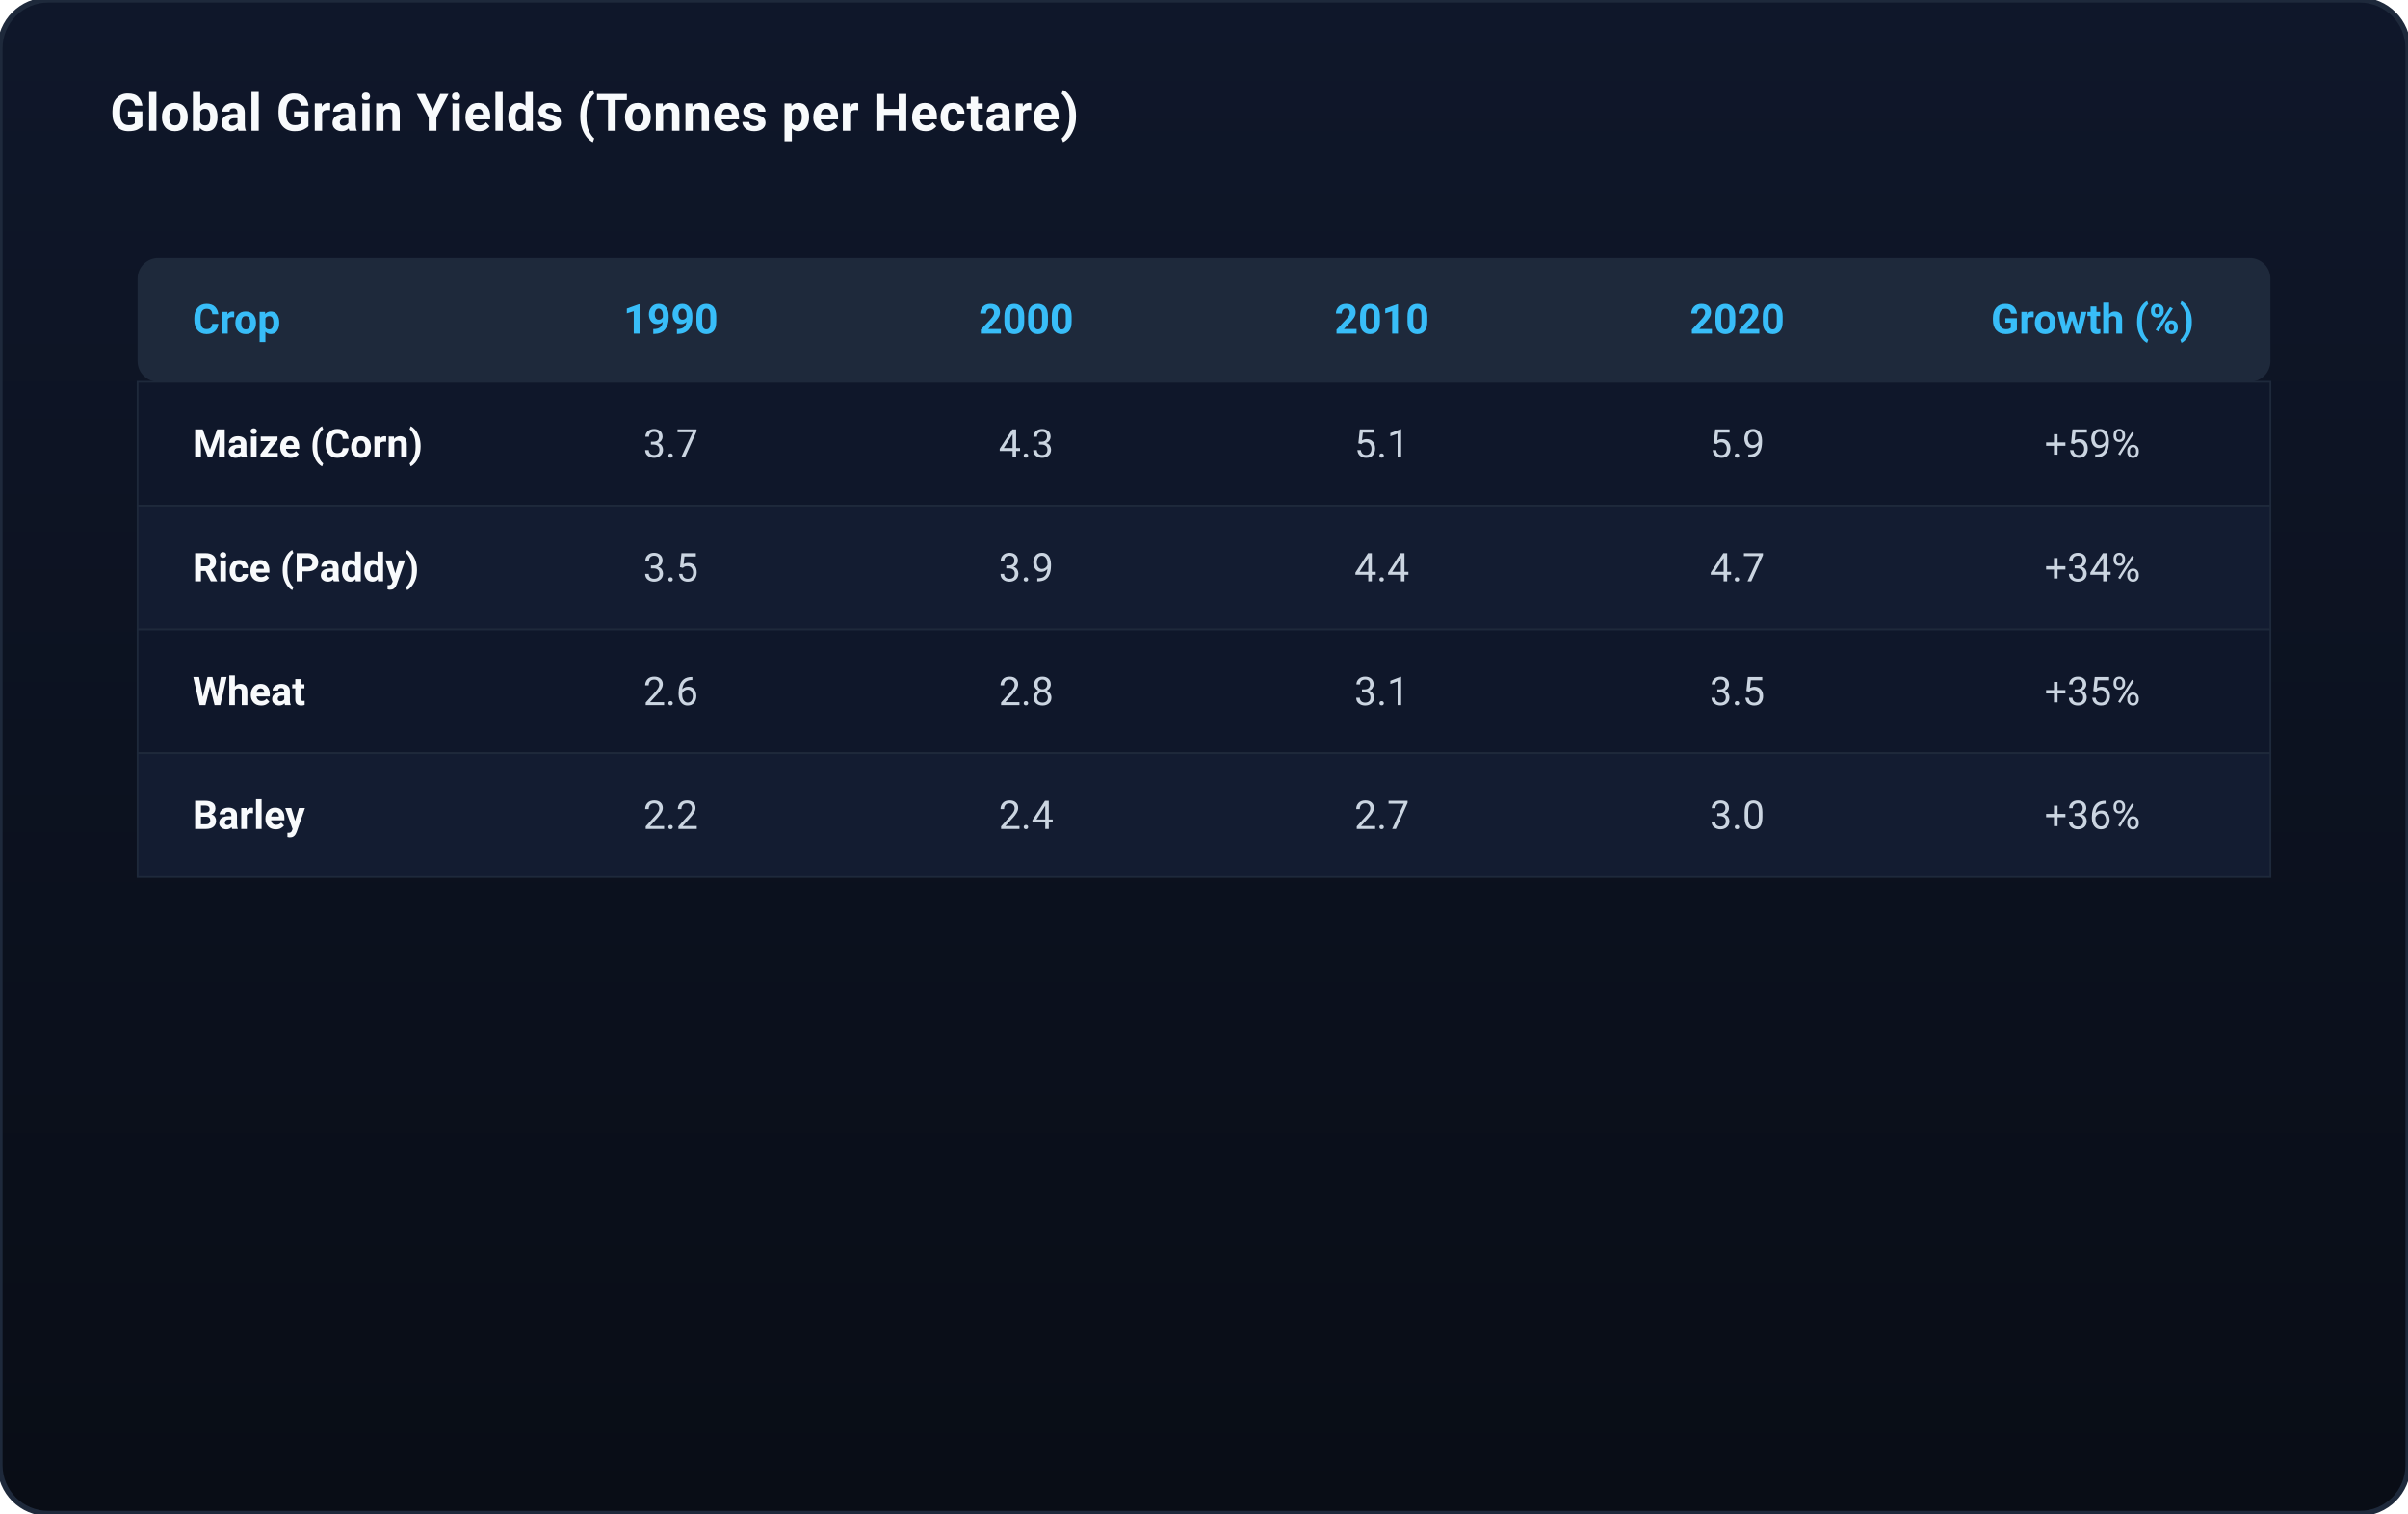
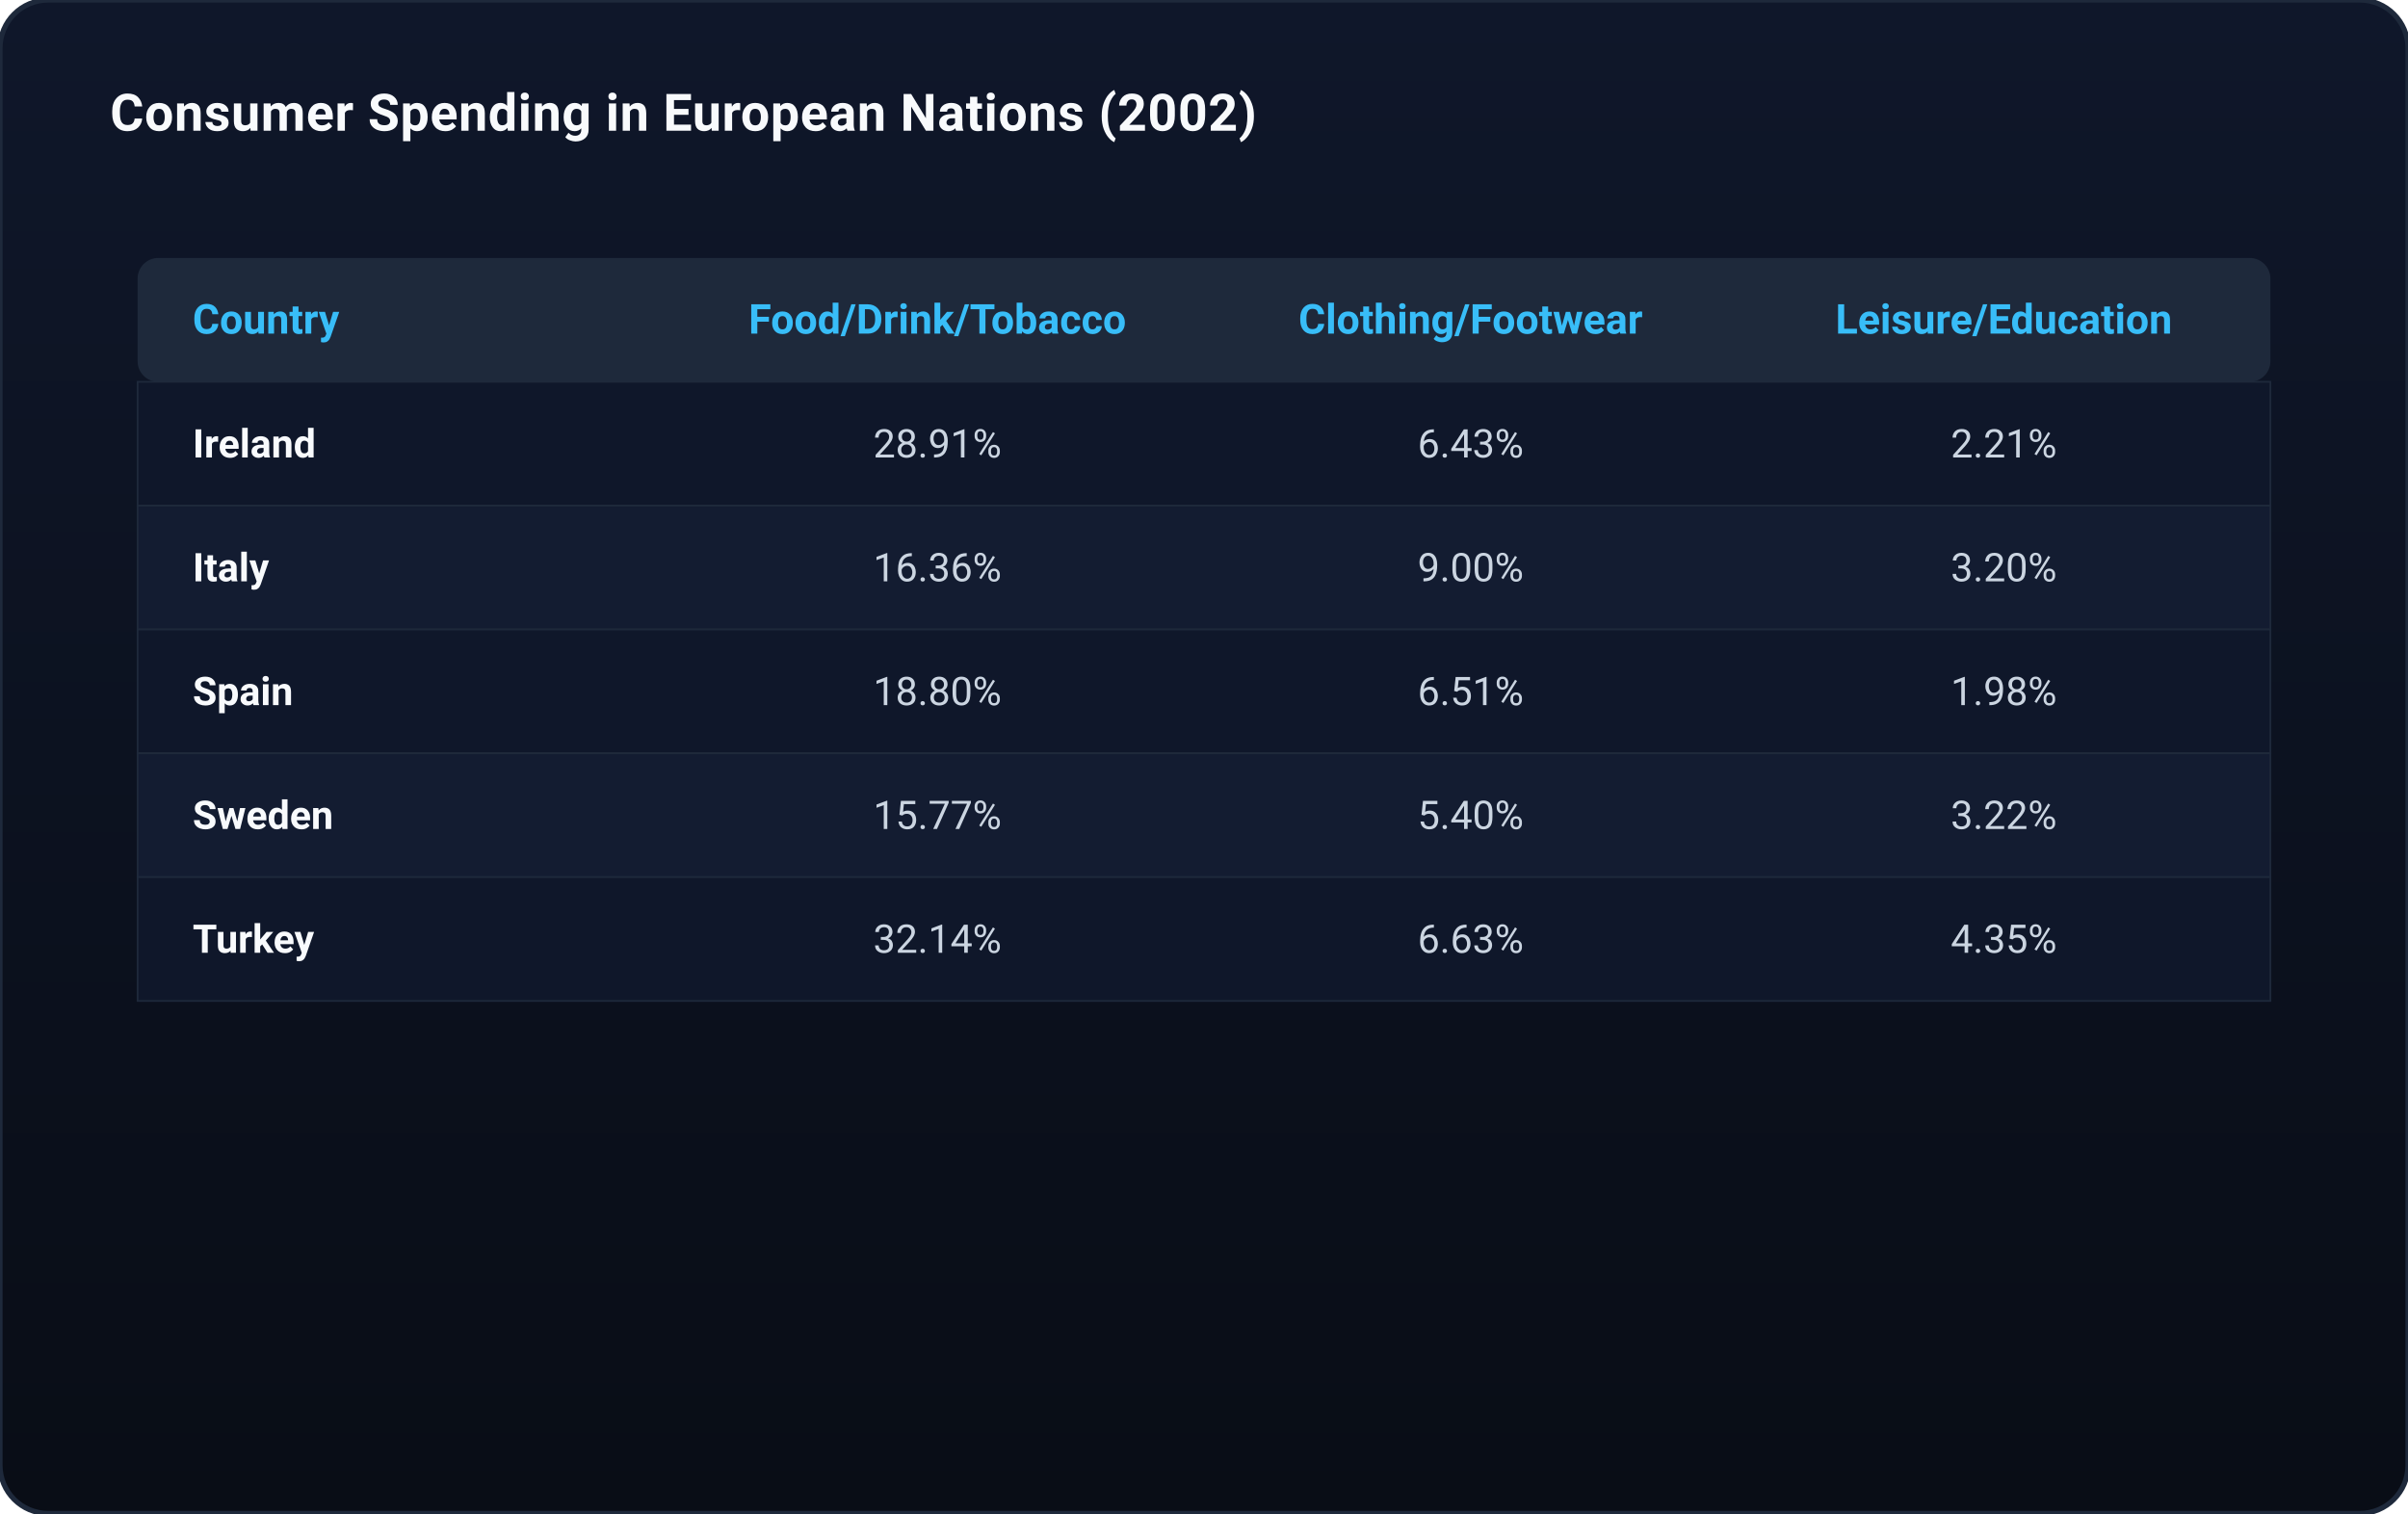
<svg xmlns="http://www.w3.org/2000/svg" viewBox="0 0 700 440" width="100%" height="100%" style="font-family: -apple-system, BlinkMacSystemFont, 'Segoe UI', Roboto, Helvetica, Arial, sans-serif; background: #0b0f19;">
  <defs>
    <linearGradient id="bgGrad" x1="0" y1="0" x2="0" y2="1">
      <stop offset="0%" stop-color="#0f172a" />
      <stop offset="100%" stop-color="#090d16" />
    </linearGradient>
    <filter id="shadow" x="-5%" y="-5%" width="110%" height="115%">
      <feDropShadow dx="0" dy="4" stdDeviation="6" flood-color="#000000" flood-opacity="0.4" />
    </filter>
    <marker id="arrow" viewBox="0 0 10 10" refX="6" refY="5" markerWidth="6" markerHeight="6" orient="auto-start-reverse">
      <path d="M 0 1 L 8 5 L 0 9 z" fill="#38bdf8" />
    </marker>
    <marker id="arrow-emerald" viewBox="0 0 10 10" refX="6" refY="5" markerWidth="6" markerHeight="6" orient="auto-start-reverse">
      <path d="M 0 1 L 8 5 L 0 9 z" fill="#34d399" />
    </marker>
  </defs>
  <rect width="700" height="440" rx="14" fill="url(#bgGrad)" stroke="#1e293b" stroke-width="1.5" />
-   <text x="32" y="38" fill="#f8fafc" font-size="15" font-weight="700" letter-spacing="0.2">Global Grain Yields (Tonnes per Hectare)</text>
+   <text x="32" y="38" fill="#f8fafc" font-size="15" font-weight="700" letter-spacing="0.2">Consumer Spending in European Nations (2002)</text>
  <rect x="40" y="75" width="620" height="36" rx="6" fill="#1e293b" />
-   <text x="56.0" y="97" fill="#38bdf8" font-size="12" font-weight="700" text-anchor="start">Crop</text>
-   <text x="195.0" y="97" fill="#38bdf8" font-size="12" font-weight="700" text-anchor="middle">1990</text>
-   <text x="298.3" y="97" fill="#38bdf8" font-size="12" font-weight="700" text-anchor="middle">2000</text>
-   <text x="401.7" y="97" fill="#38bdf8" font-size="12" font-weight="700" text-anchor="middle">2010</text>
-   <text x="505.0" y="97" fill="#38bdf8" font-size="12" font-weight="700" text-anchor="middle">2020</text>
-   <text x="608.3" y="97" fill="#38bdf8" font-size="12" font-weight="700" text-anchor="middle">Growth (%)</text>
+   <text x="56.0" y="97" fill="#38bdf8" font-size="12" font-weight="700" text-anchor="start">Country</text>
+   <text x="272.5" y="97" fill="#38bdf8" font-size="12" font-weight="700" text-anchor="middle">Food/Drink/Tobacco</text>
+   <text x="427.5" y="97" fill="#38bdf8" font-size="12" font-weight="700" text-anchor="middle">Clothing/Footwear</text>
+   <text x="582.5" y="97" fill="#38bdf8" font-size="12" font-weight="700" text-anchor="middle">Leisure/Education</text>
  <rect x="40" y="111" width="620" height="36" fill="#0f172a" stroke="#1e293b" stroke-width="0.5" />
-   <text x="56.0" y="133" fill="#f8fafc" font-size="11.5" font-weight="600" text-anchor="start">Maize (Corn)</text>
-   <text x="195.0" y="133" fill="#cbd5e1" font-size="11.5" font-weight="400" text-anchor="middle">3.7</text>
-   <text x="298.3" y="133" fill="#cbd5e1" font-size="11.5" font-weight="400" text-anchor="middle">4.3</text>
-   <text x="401.7" y="133" fill="#cbd5e1" font-size="11.5" font-weight="400" text-anchor="middle">5.1</text>
-   <text x="505.0" y="133" fill="#cbd5e1" font-size="11.5" font-weight="400" text-anchor="middle">5.9</text>
-   <text x="608.3" y="133" fill="#cbd5e1" font-size="11.5" font-weight="400" text-anchor="middle">+59%</text>
+   <text x="56.0" y="133" fill="#f8fafc" font-size="11.5" font-weight="600" text-anchor="start">Ireland</text>
+   <text x="272.5" y="133" fill="#cbd5e1" font-size="11.5" font-weight="400" text-anchor="middle">28.91%</text>
+   <text x="427.5" y="133" fill="#cbd5e1" font-size="11.5" font-weight="400" text-anchor="middle">6.43%</text>
+   <text x="582.5" y="133" fill="#cbd5e1" font-size="11.5" font-weight="400" text-anchor="middle">2.21%</text>
  <rect x="40" y="147" width="620" height="36" fill="#131c31" stroke="#1e293b" stroke-width="0.5" />
-   <text x="56.0" y="169" fill="#f8fafc" font-size="11.5" font-weight="600" text-anchor="start">Rice (Paddy)</text>
-   <text x="195.0" y="169" fill="#cbd5e1" font-size="11.5" font-weight="400" text-anchor="middle">3.5</text>
-   <text x="298.3" y="169" fill="#cbd5e1" font-size="11.5" font-weight="400" text-anchor="middle">3.9</text>
-   <text x="401.7" y="169" fill="#cbd5e1" font-size="11.5" font-weight="400" text-anchor="middle">4.4</text>
-   <text x="505.0" y="169" fill="#cbd5e1" font-size="11.5" font-weight="400" text-anchor="middle">4.7</text>
-   <text x="608.3" y="169" fill="#cbd5e1" font-size="11.5" font-weight="400" text-anchor="middle">+34%</text>
+   <text x="56.0" y="169" fill="#f8fafc" font-size="11.5" font-weight="600" text-anchor="start">Italy</text>
+   <text x="272.5" y="169" fill="#cbd5e1" font-size="11.5" font-weight="400" text-anchor="middle">16.36%</text>
+   <text x="427.5" y="169" fill="#cbd5e1" font-size="11.5" font-weight="400" text-anchor="middle">9.00%</text>
+   <text x="582.5" y="169" fill="#cbd5e1" font-size="11.5" font-weight="400" text-anchor="middle">3.20%</text>
  <rect x="40" y="183" width="620" height="36" fill="#0f172a" stroke="#1e293b" stroke-width="0.5" />
-   <text x="56.0" y="205" fill="#f8fafc" font-size="11.5" font-weight="600" text-anchor="start">Wheat</text>
-   <text x="195.0" y="205" fill="#cbd5e1" font-size="11.5" font-weight="400" text-anchor="middle">2.6</text>
-   <text x="298.3" y="205" fill="#cbd5e1" font-size="11.5" font-weight="400" text-anchor="middle">2.8</text>
-   <text x="401.7" y="205" fill="#cbd5e1" font-size="11.5" font-weight="400" text-anchor="middle">3.1</text>
-   <text x="505.0" y="205" fill="#cbd5e1" font-size="11.5" font-weight="400" text-anchor="middle">3.5</text>
-   <text x="608.3" y="205" fill="#cbd5e1" font-size="11.5" font-weight="400" text-anchor="middle">+35%</text>
+   <text x="56.0" y="205" fill="#f8fafc" font-size="11.5" font-weight="600" text-anchor="start">Spain</text>
+   <text x="272.5" y="205" fill="#cbd5e1" font-size="11.5" font-weight="400" text-anchor="middle">18.80%</text>
+   <text x="427.5" y="205" fill="#cbd5e1" font-size="11.5" font-weight="400" text-anchor="middle">6.51%</text>
+   <text x="582.5" y="205" fill="#cbd5e1" font-size="11.5" font-weight="400" text-anchor="middle">1.98%</text>
  <rect x="40" y="219" width="620" height="36" fill="#131c31" stroke="#1e293b" stroke-width="0.5" />
-   <text x="56.0" y="241" fill="#f8fafc" font-size="11.5" font-weight="600" text-anchor="start">Barley</text>
-   <text x="195.0" y="241" fill="#cbd5e1" font-size="11.5" font-weight="400" text-anchor="middle">2.2</text>
-   <text x="298.3" y="241" fill="#cbd5e1" font-size="11.5" font-weight="400" text-anchor="middle">2.4</text>
-   <text x="401.7" y="241" fill="#cbd5e1" font-size="11.5" font-weight="400" text-anchor="middle">2.7</text>
-   <text x="505.0" y="241" fill="#cbd5e1" font-size="11.5" font-weight="400" text-anchor="middle">3.0</text>
-   <text x="608.3" y="241" fill="#cbd5e1" font-size="11.5" font-weight="400" text-anchor="middle">+36%</text>
+   <text x="56.0" y="241" fill="#f8fafc" font-size="11.5" font-weight="600" text-anchor="start">Sweden</text>
+   <text x="272.5" y="241" fill="#cbd5e1" font-size="11.5" font-weight="400" text-anchor="middle">15.77%</text>
+   <text x="427.5" y="241" fill="#cbd5e1" font-size="11.5" font-weight="400" text-anchor="middle">5.40%</text>
+   <text x="582.5" y="241" fill="#cbd5e1" font-size="11.5" font-weight="400" text-anchor="middle">3.22%</text>
+   <rect x="40" y="255" width="620" height="36" fill="#0f172a" stroke="#1e293b" stroke-width="0.5" />
+   <text x="56.0" y="277" fill="#f8fafc" font-size="11.5" font-weight="600" text-anchor="start">Turkey</text>
+   <text x="272.5" y="277" fill="#cbd5e1" font-size="11.5" font-weight="400" text-anchor="middle">32.14%</text>
+   <text x="427.5" y="277" fill="#cbd5e1" font-size="11.5" font-weight="400" text-anchor="middle">6.63%</text>
+   <text x="582.5" y="277" fill="#cbd5e1" font-size="11.5" font-weight="400" text-anchor="middle">4.35%</text>
</svg>
